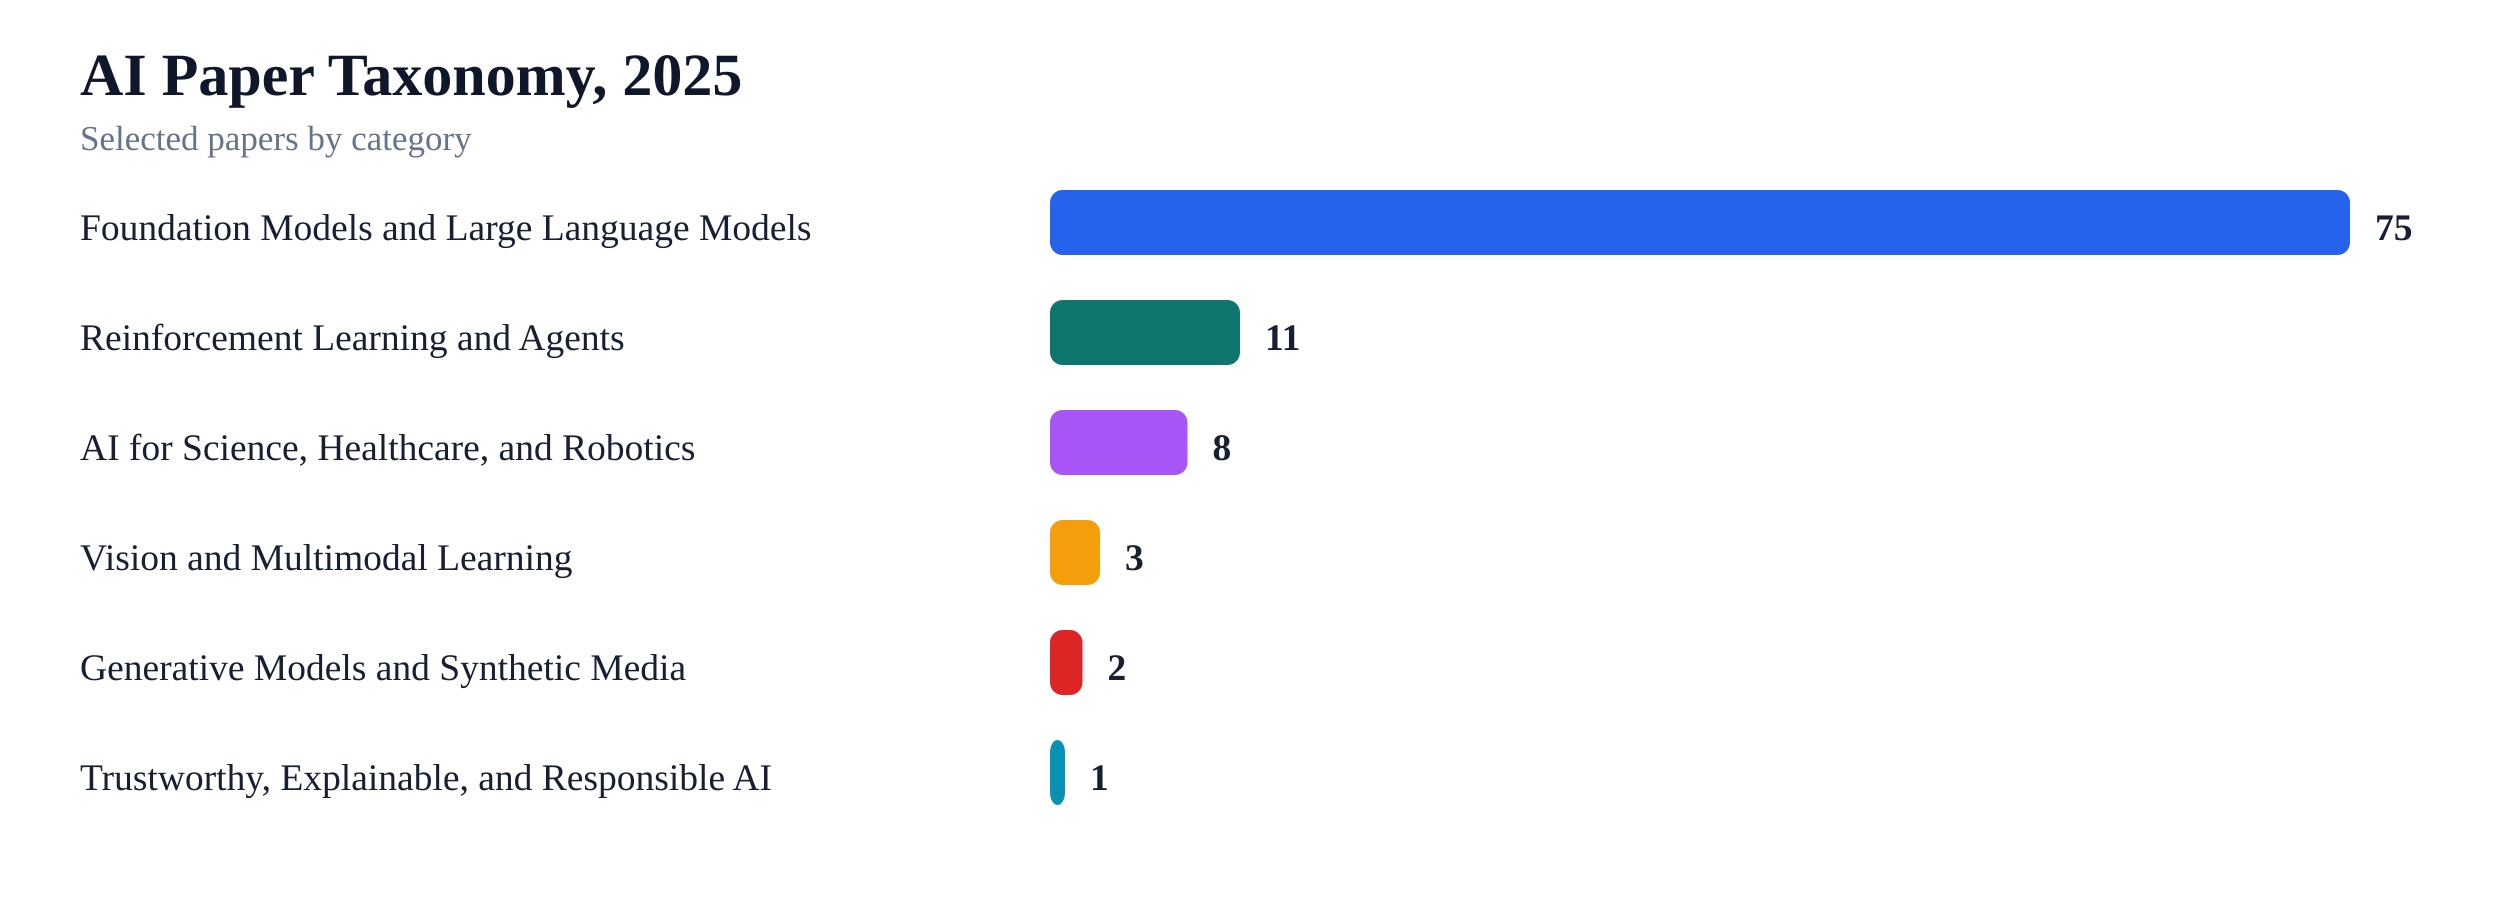
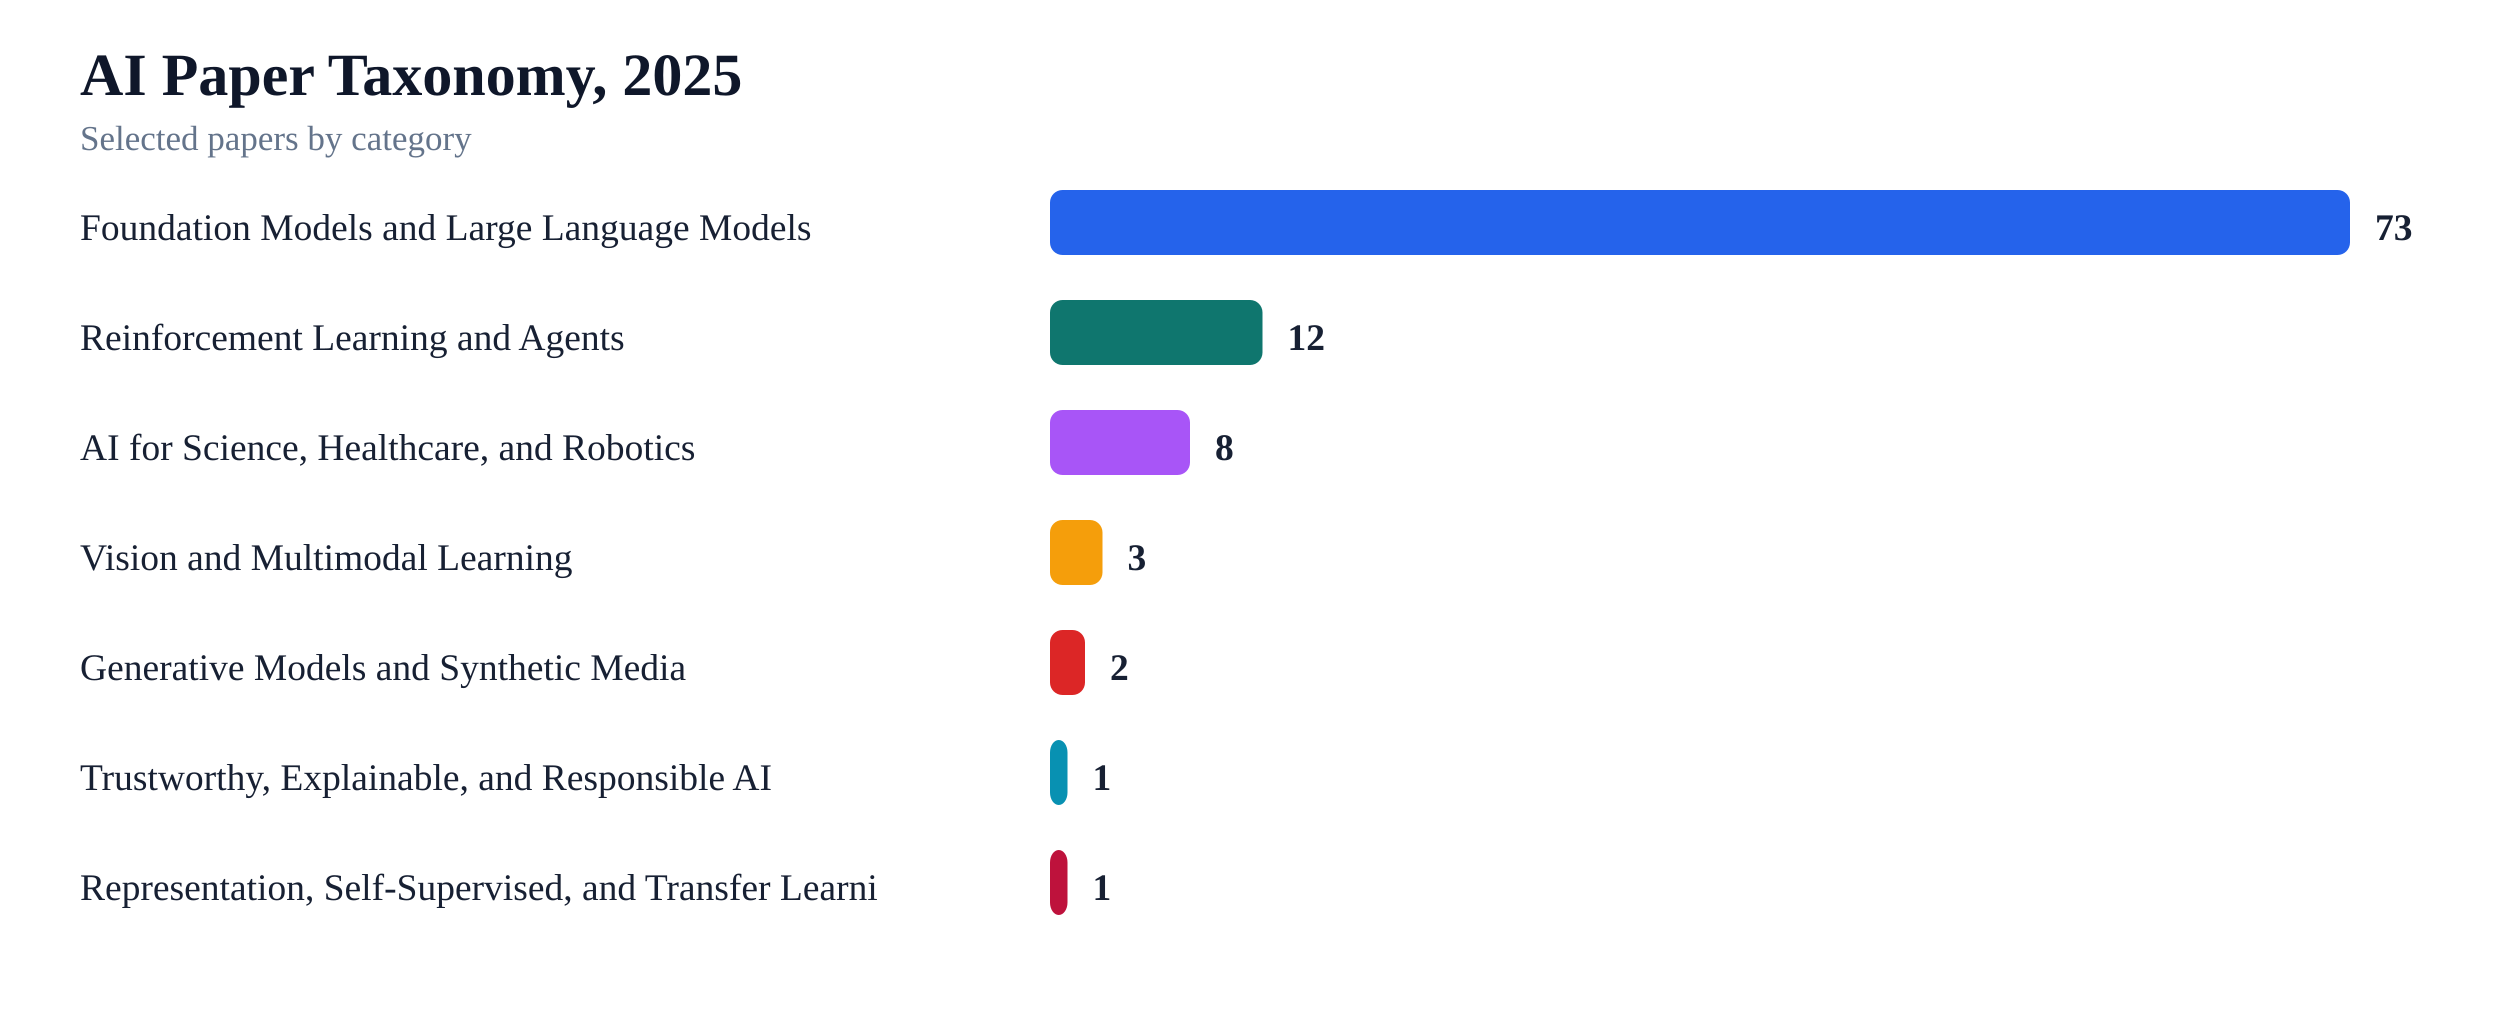
- <svg xmlns="http://www.w3.org/2000/svg" width="1000" height="360" viewBox="0 0 1000 360" role="img" aria-label="Category distribution 2025-2025">
+ <svg xmlns="http://www.w3.org/2000/svg" width="1000" height="404" viewBox="0 0 1000 404" role="img" aria-label="Category distribution 2025-2025">
  <rect width="100%" height="100%" fill="#ffffff" />
  <text x="32" y="38" fill="#0f172a" font-size="24" font-weight="800">AI Paper Taxonomy, 2025</text>
  <text x="32" y="60" fill="#64748b" font-size="14">Selected papers by category</text>
  <text x="32" y="96" fill="#172033" font-size="15">Foundation Models and Large Language Models</text>
  <rect x="420" y="76" width="520" height="26" rx="5" fill="#2563eb" />
-   <text x="950" y="96" fill="#172033" font-size="15" font-weight="700">75</text>
+   <text x="950" y="96" fill="#172033" font-size="15" font-weight="700">73</text>
  <text x="32" y="140" fill="#172033" font-size="15">Reinforcement Learning and Agents</text>
-   <rect x="420" y="120" width="76" height="26" rx="5" fill="#0f766e" />
-   <text x="506" y="140" fill="#172033" font-size="15" font-weight="700">11</text>
+   <rect x="420" y="120" width="85" height="26" rx="5" fill="#0f766e" />
+   <text x="515" y="140" fill="#172033" font-size="15" font-weight="700">12</text>
  <text x="32" y="184" fill="#172033" font-size="15">AI for Science, Healthcare, and Robotics</text>
-   <rect x="420" y="164" width="55" height="26" rx="5" fill="#a855f7" />
-   <text x="485" y="184" fill="#172033" font-size="15" font-weight="700">8</text>
+   <rect x="420" y="164" width="56" height="26" rx="5" fill="#a855f7" />
+   <text x="486" y="184" fill="#172033" font-size="15" font-weight="700">8</text>
  <text x="32" y="228" fill="#172033" font-size="15">Vision and Multimodal Learning</text>
-   <rect x="420" y="208" width="20" height="26" rx="5" fill="#f59e0b" />
-   <text x="450" y="228" fill="#172033" font-size="15" font-weight="700">3</text>
+   <rect x="420" y="208" width="21" height="26" rx="5" fill="#f59e0b" />
+   <text x="451" y="228" fill="#172033" font-size="15" font-weight="700">3</text>
  <text x="32" y="272" fill="#172033" font-size="15">Generative Models and Synthetic Media</text>
-   <rect x="420" y="252" width="13" height="26" rx="5" fill="#dc2626" />
-   <text x="443" y="272" fill="#172033" font-size="15" font-weight="700">2</text>
+   <rect x="420" y="252" width="14" height="26" rx="5" fill="#dc2626" />
+   <text x="444" y="272" fill="#172033" font-size="15" font-weight="700">2</text>
  <text x="32" y="316" fill="#172033" font-size="15">Trustworthy, Explainable, and Responsible AI</text>
-   <rect x="420" y="296" width="6" height="26" rx="5" fill="#0891b2" />
-   <text x="436" y="316" fill="#172033" font-size="15" font-weight="700">1</text>
+   <rect x="420" y="296" width="7" height="26" rx="5" fill="#0891b2" />
+   <text x="437" y="316" fill="#172033" font-size="15" font-weight="700">1</text>
+   <text x="32" y="360" fill="#172033" font-size="15">Representation, Self-Supervised, and Transfer Learni</text>
+   <rect x="420" y="340" width="7" height="26" rx="5" fill="#be123c" />
+   <text x="437" y="360" fill="#172033" font-size="15" font-weight="700">1</text>
</svg>
